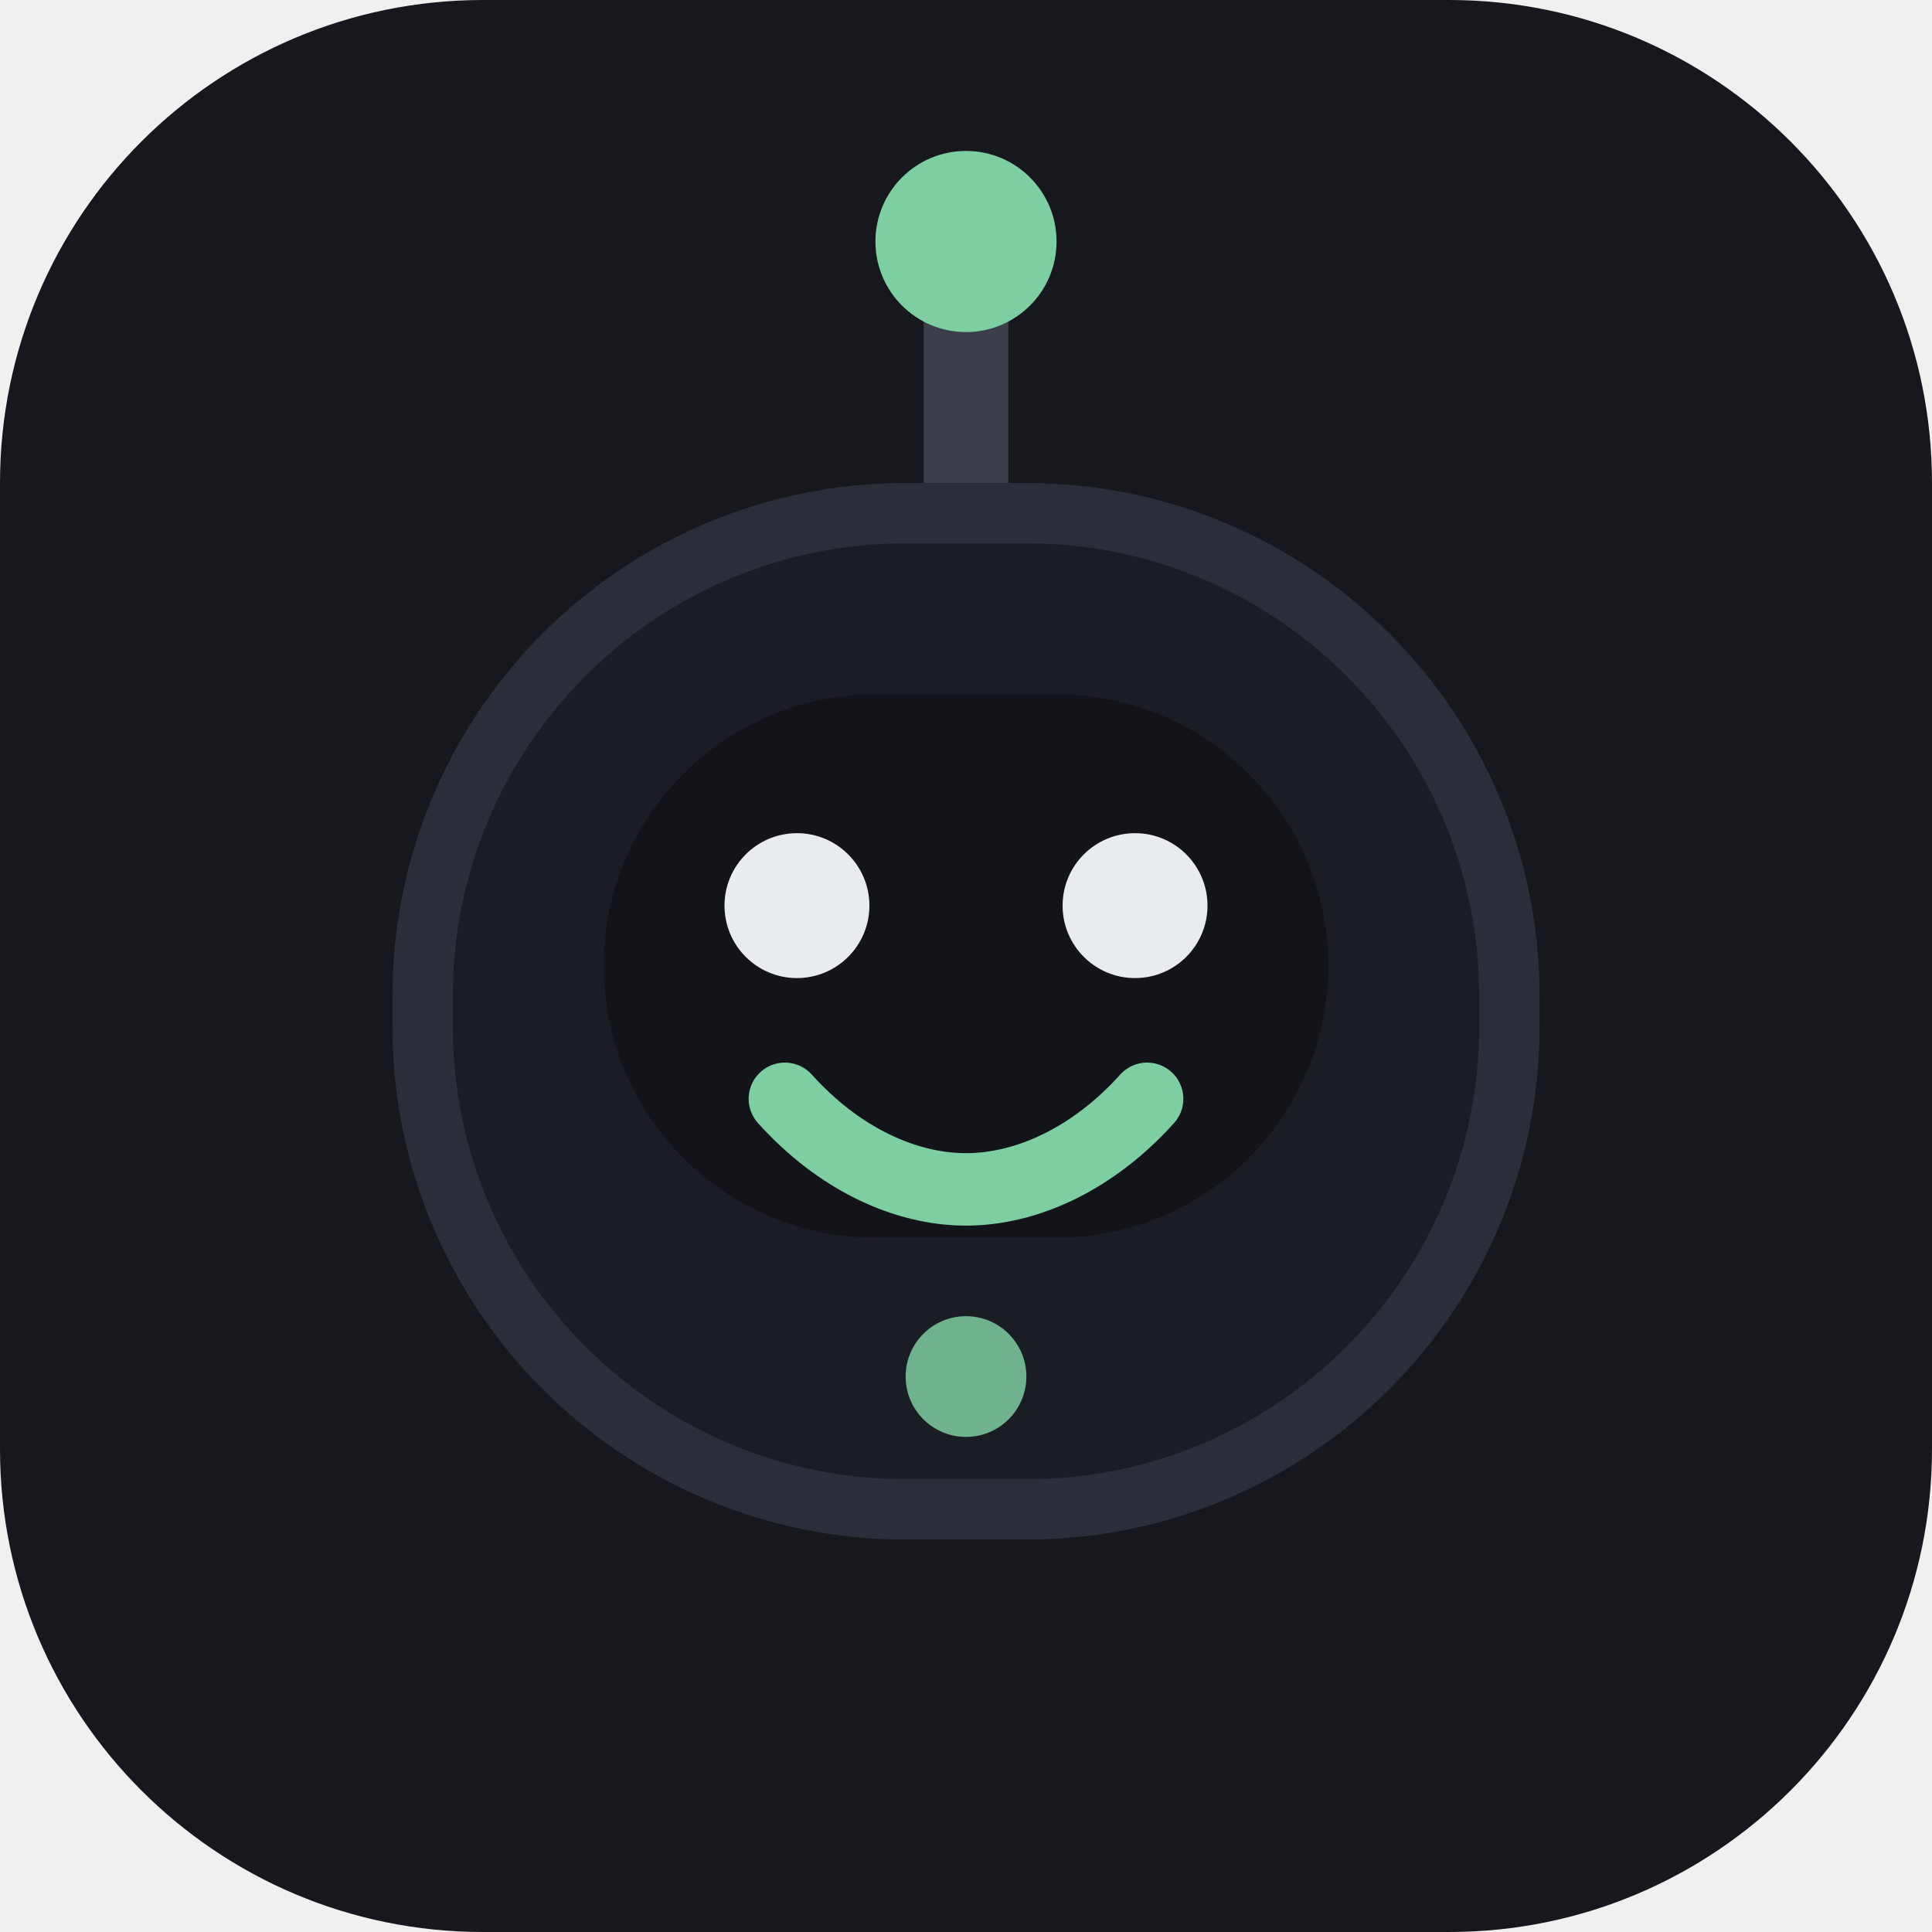
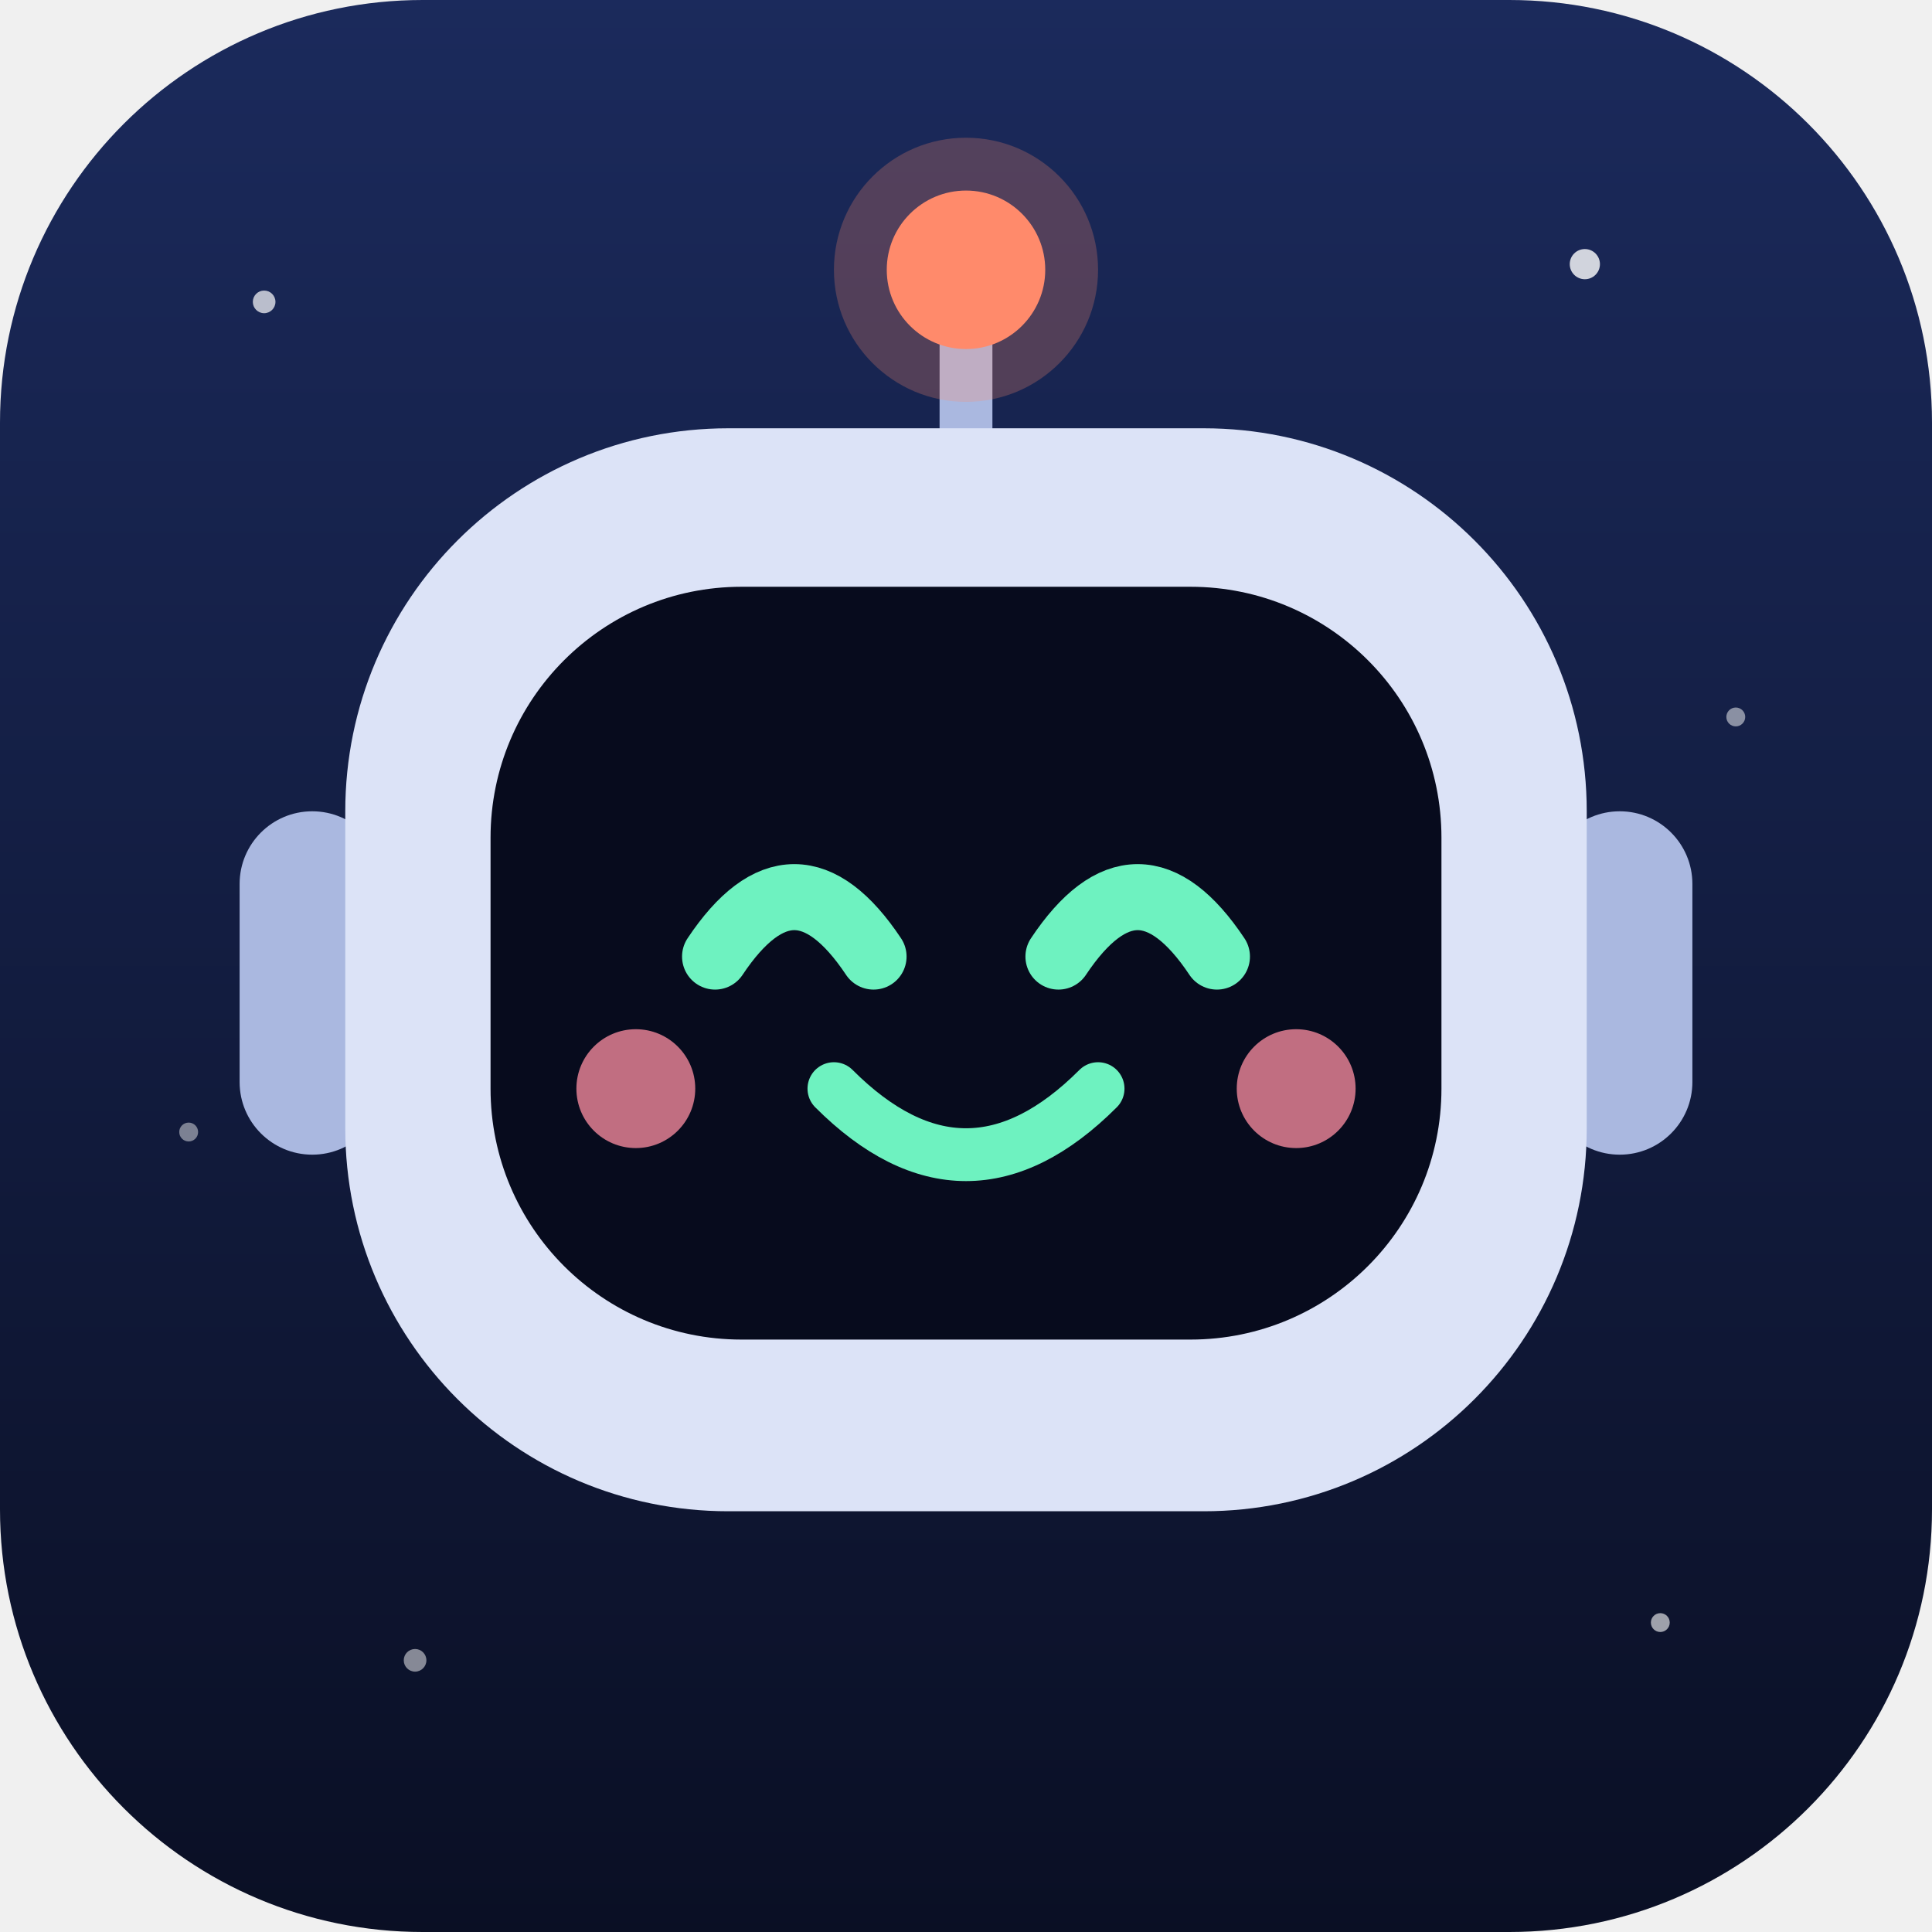
- <svg xmlns="http://www.w3.org/2000/svg" viewBox="0 0 32 32" fill="none">
-   <rect width="32" height="32" rx="8" fill="#16181d" />
-   <line x1="16" y1="5" x2="16" y2="8" stroke="#3a3f4a" stroke-width="1.4" stroke-linecap="round" />
-   <circle cx="16" cy="4" r="1.5" fill="#7dcea0" />
-   <rect x="7" y="8.5" width="18" height="16.5" rx="8" fill="#1a1d24" stroke="#2a2e38" stroke-width="1" />
-   <rect x="10" y="11.5" width="12" height="9" rx="4.5" fill="#12141a" />
-   <circle cx="13.2" cy="15" r="1.2" fill="#e8ecef" />
-   <circle cx="18.8" cy="15" r="1.2" fill="#e8ecef" />
-   <path d="M13 18.2c.9 1 2 1.5 3 1.5s2.1-.5 3-1.5" stroke="#7dcea0" stroke-width="1.2" stroke-linecap="round" fill="none" />
-   <circle cx="16" cy="22.8" r="1" fill="#7dcea0" opacity="0.85" />
+ <svg xmlns="http://www.w3.org/2000/svg" viewBox="0 0 512 512" width="32" height="32">
+   <defs>
+     <linearGradient id="g" x1="0" y1="0" x2="0" y2="1">
+       <stop offset="0" stop-color="#1B2A5C" />
+       <stop offset="1" stop-color="#0A0F24" />
+     </linearGradient>
+   </defs>
+   <rect width="512" height="512" rx="112" fill="url(#g)" />
+   <g fill="#fff">
+     <circle cx="70" cy="80" r="3" opacity=".7" />
+     <circle cx="420" cy="70" r="4" opacity=".8" />
+     <circle cx="460" cy="190" r="2.5" opacity=".5" />
+     <circle cx="50" cy="300" r="2.5" opacity=".45" />
+     <circle cx="110" cy="440" r="3" opacity=".5" />
+     <circle cx="440" cy="430" r="2.5" opacity=".6" />
+   </g>
+   <g transform="translate(46 40) scale(3.5)">
+     <line x1="60" y1="22" x2="60" y2="11" stroke="#AAB8E0" stroke-width="4" stroke-linecap="round" />
+     <circle cx="60" cy="9" r="10" fill="#FF8A6B" opacity="0.25" />
+     <circle cx="60" cy="9" r="6" fill="#FF8A6B" />
+     <rect x="5" y="50" width="11" height="26" rx="5.5" fill="#AAB8E0" />
+     <rect x="104" y="50" width="11" height="26" rx="5.5" fill="#AAB8E0" />
+     <rect x="13" y="21" width="94" height="82" rx="29" fill="#DCE3F7" />
+     <rect x="24" y="33" width="72" height="57" rx="19" fill="#070B1D" />
+     <path d="M41 61 q6 -9 12 0 M67 61 q6 -9 12 0" stroke="#6EF2C0" stroke-width="5" fill="none" stroke-linecap="round" />
+     <path d="M50 71 q10 10 20 0" stroke="#6EF2C0" stroke-width="4" fill="none" stroke-linecap="round" />
+     <circle cx="35" cy="71" r="4.5" fill="#FF8FA3" opacity="0.75" />
+     <circle cx="85" cy="71" r="4.5" fill="#FF8FA3" opacity="0.75" />
+   </g>
</svg>
